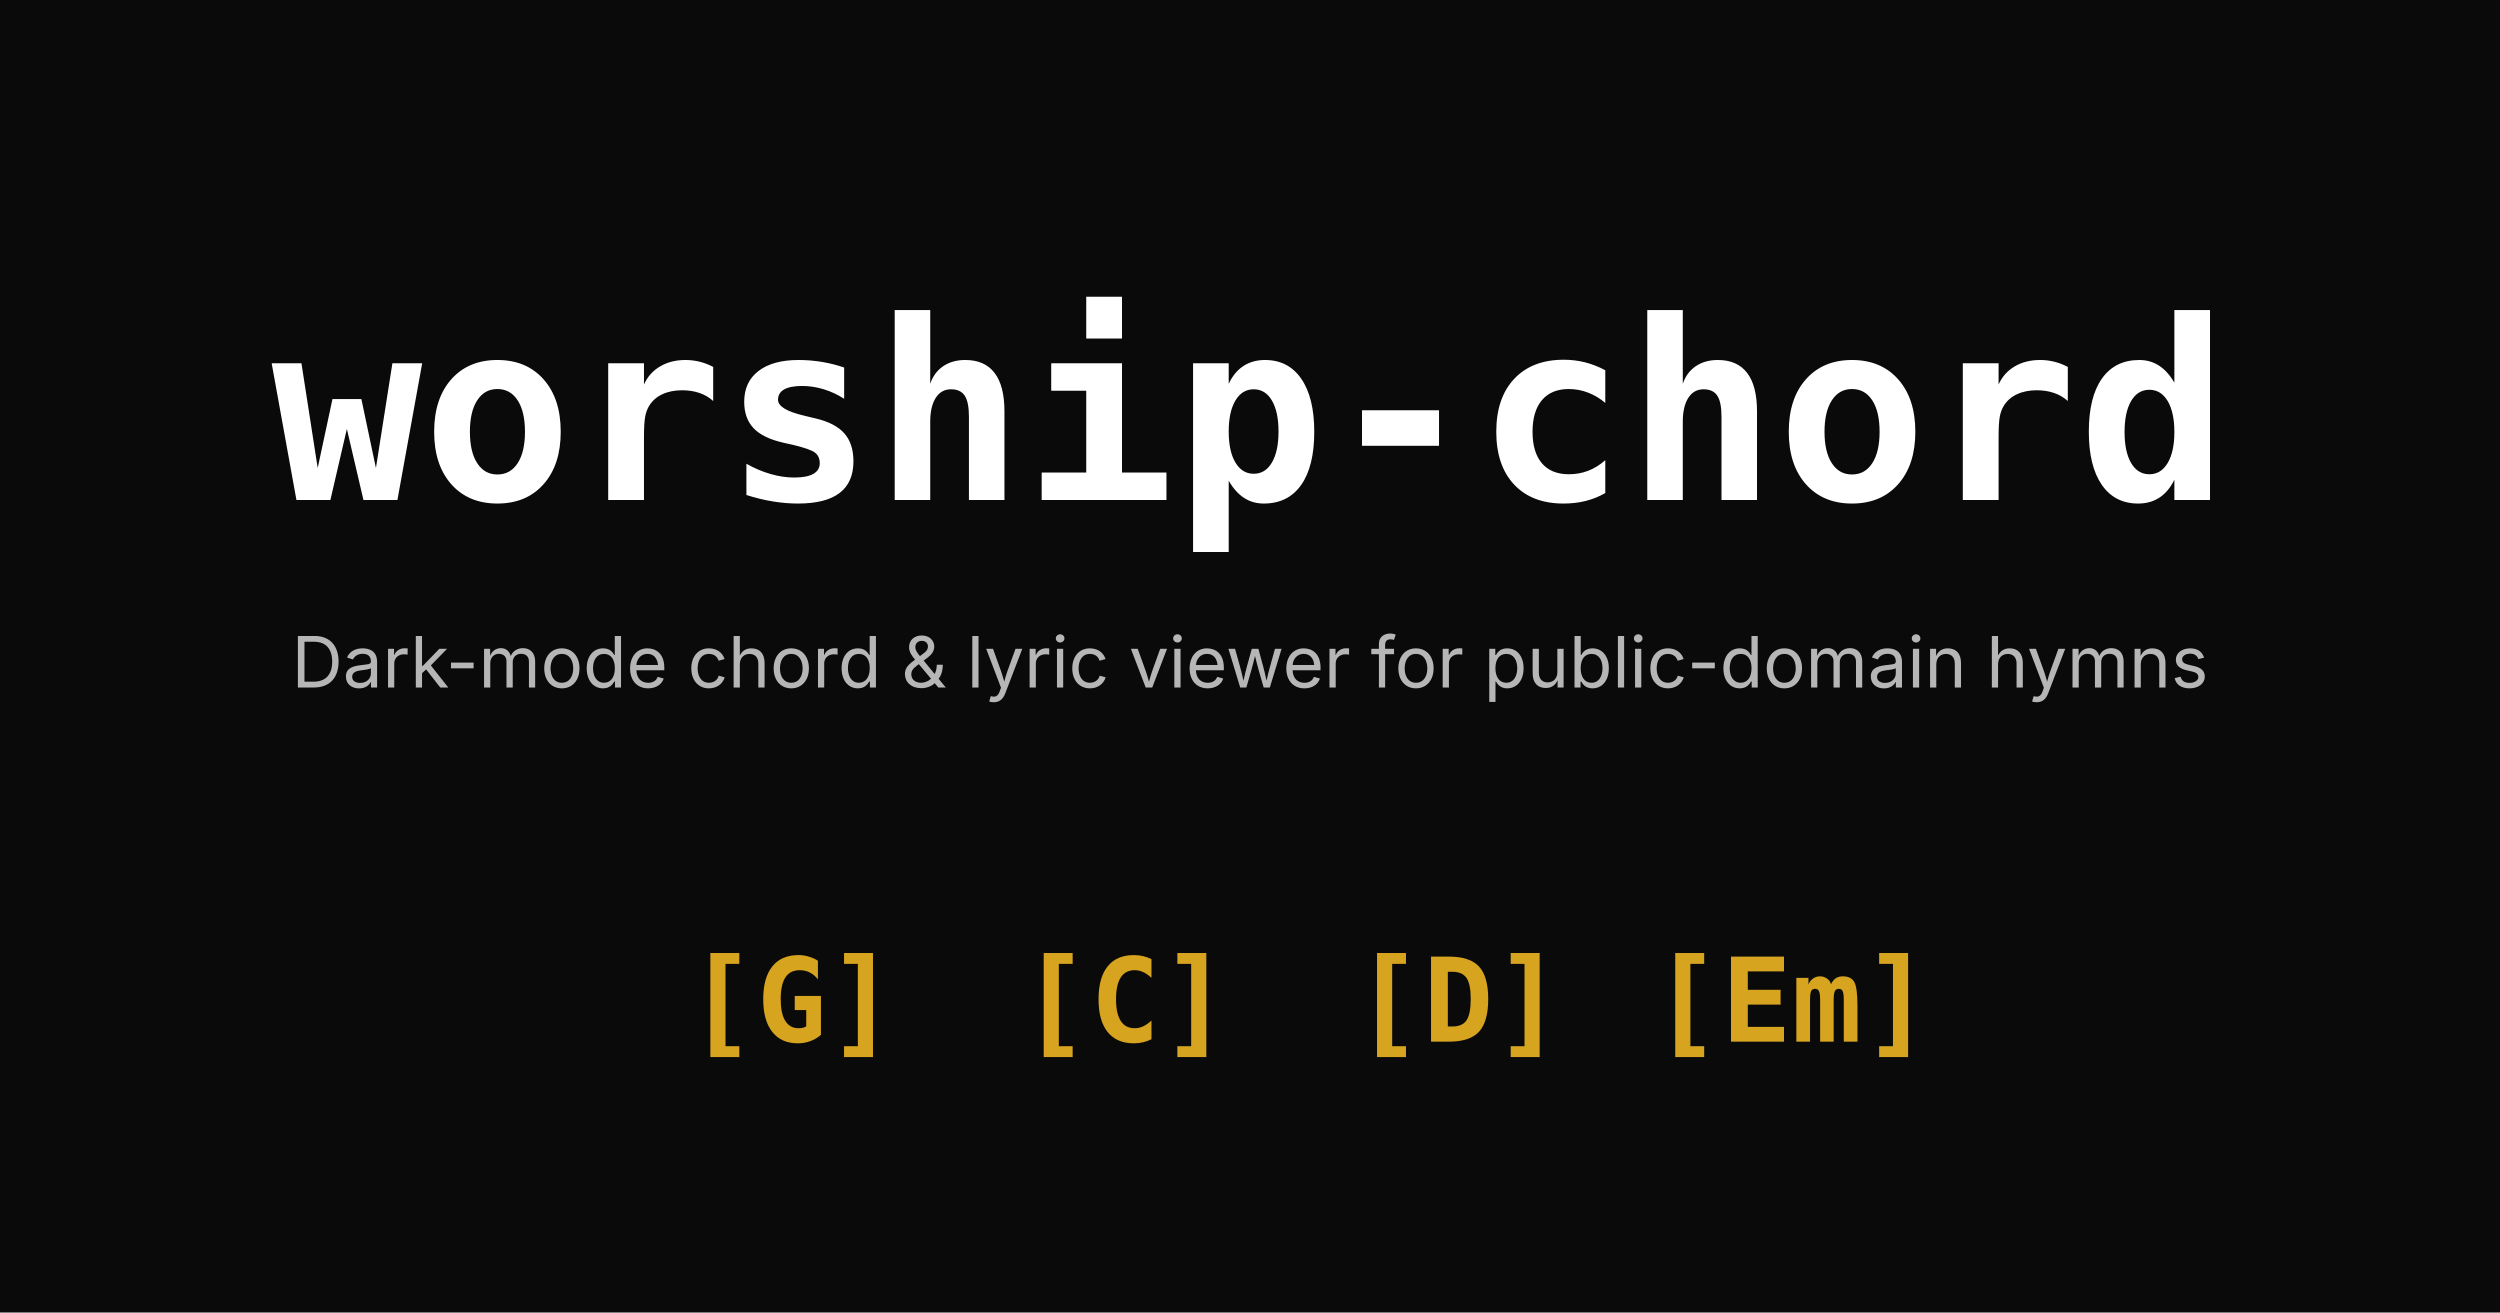
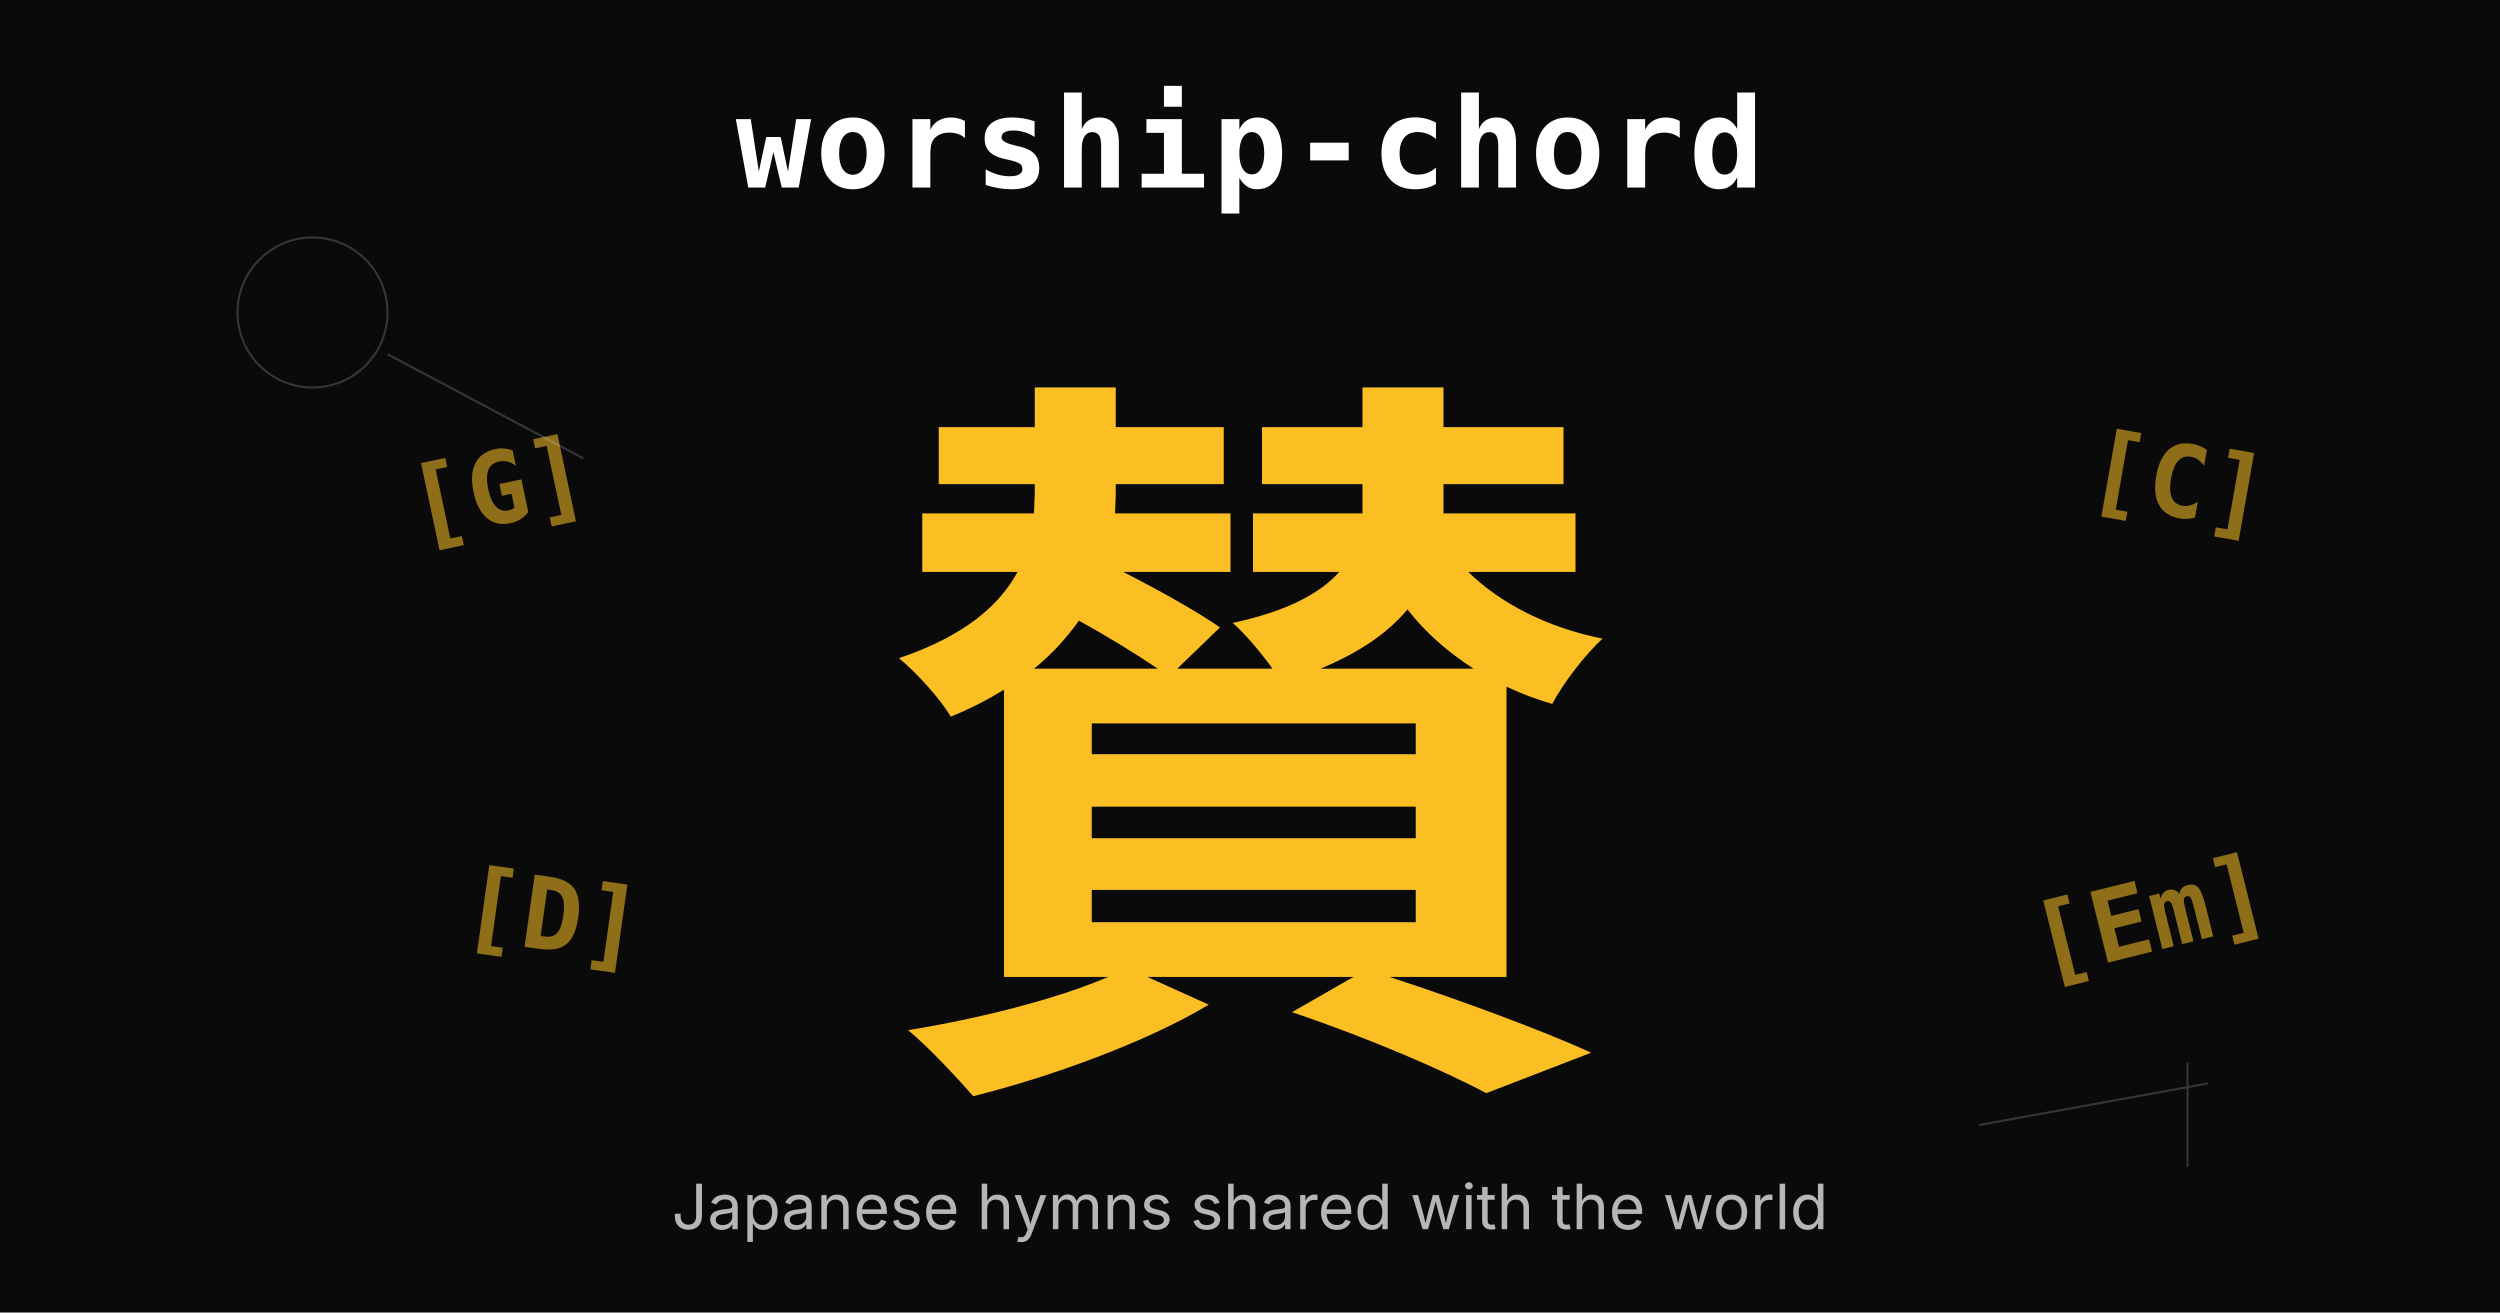
<svg xmlns="http://www.w3.org/2000/svg" viewBox="0 0 1200 630" width="1200" height="630">
  <rect width="1200" height="630" fill="#0a0a0a" />
-   <text x="600" y="240" font-family="ui-monospace, SFMono-Regular, Menlo, monospace" font-size="120" font-weight="700" fill="#ffffff" text-anchor="middle">worship-chord</text>
-   <text x="600" y="330" font-family="system-ui, -apple-system, 'Segoe UI', sans-serif" font-size="34" fill="#ffffff" opacity="0.7" text-anchor="middle">Dark-mode chord &amp; lyric viewer for public-domain hymns</text>
-   <g font-family="ui-monospace, SFMono-Regular, Menlo, monospace" font-size="56" font-weight="700" fill="#fbbf24" opacity="0.85" text-anchor="middle">
-     <text x="380" y="500">[G]</text>
-     <text x="540" y="500">[C]</text>
-     <text x="700" y="500">[D]</text>
-     <text x="860" y="500">[Em]</text>
+   <text x="600" y="335" font-family="'Hiragino Sans','Yu Gothic','Noto Sans CJK JP','Noto Sans JP',sans-serif" font-size="360" font-weight="700" fill="#fbbf24" text-anchor="middle" dominant-baseline="central">賛</text>
+   <text x="600" y="90" font-family="ui-monospace, 'SFMono-Regular', Menlo, monospace" font-size="60" font-weight="700" fill="#ffffff" text-anchor="middle" letter-spacing="2">worship-chord</text>
+   <text x="600" y="590" font-family="system-ui, -apple-system, 'Segoe UI', sans-serif" font-size="30" fill="#ffffff" opacity="0.7" text-anchor="middle">Japanese hymns shared with the world</text>
+   <g font-family="ui-monospace,'SFMono-Regular',Menlo,monospace" font-size="48" font-weight="700" fill="#fbbf24" opacity="0.55">
+     <text x="200" y="260" transform="rotate(-12 200 260)">[G]</text>
+     <text x="1000" y="240" transform="rotate(10 1000 240)">[C]</text>
+     <text x="220" y="450" transform="rotate(8 220 450)">[D]</text>
+     <text x="980" y="470" transform="rotate(-14 980 470)">[Em]</text>
+   </g>
+   <g stroke="#ffffff" stroke-width="1" fill="none" opacity="0.18">
+     <circle cx="150" cy="150" r="36" />
+     <line x1="186" y1="170" x2="280" y2="220" />
+     <line x1="950" y1="540" x2="1060" y2="520" />
+     <line x1="1050" y1="510" x2="1050" y2="560" />
  </g>
</svg>
